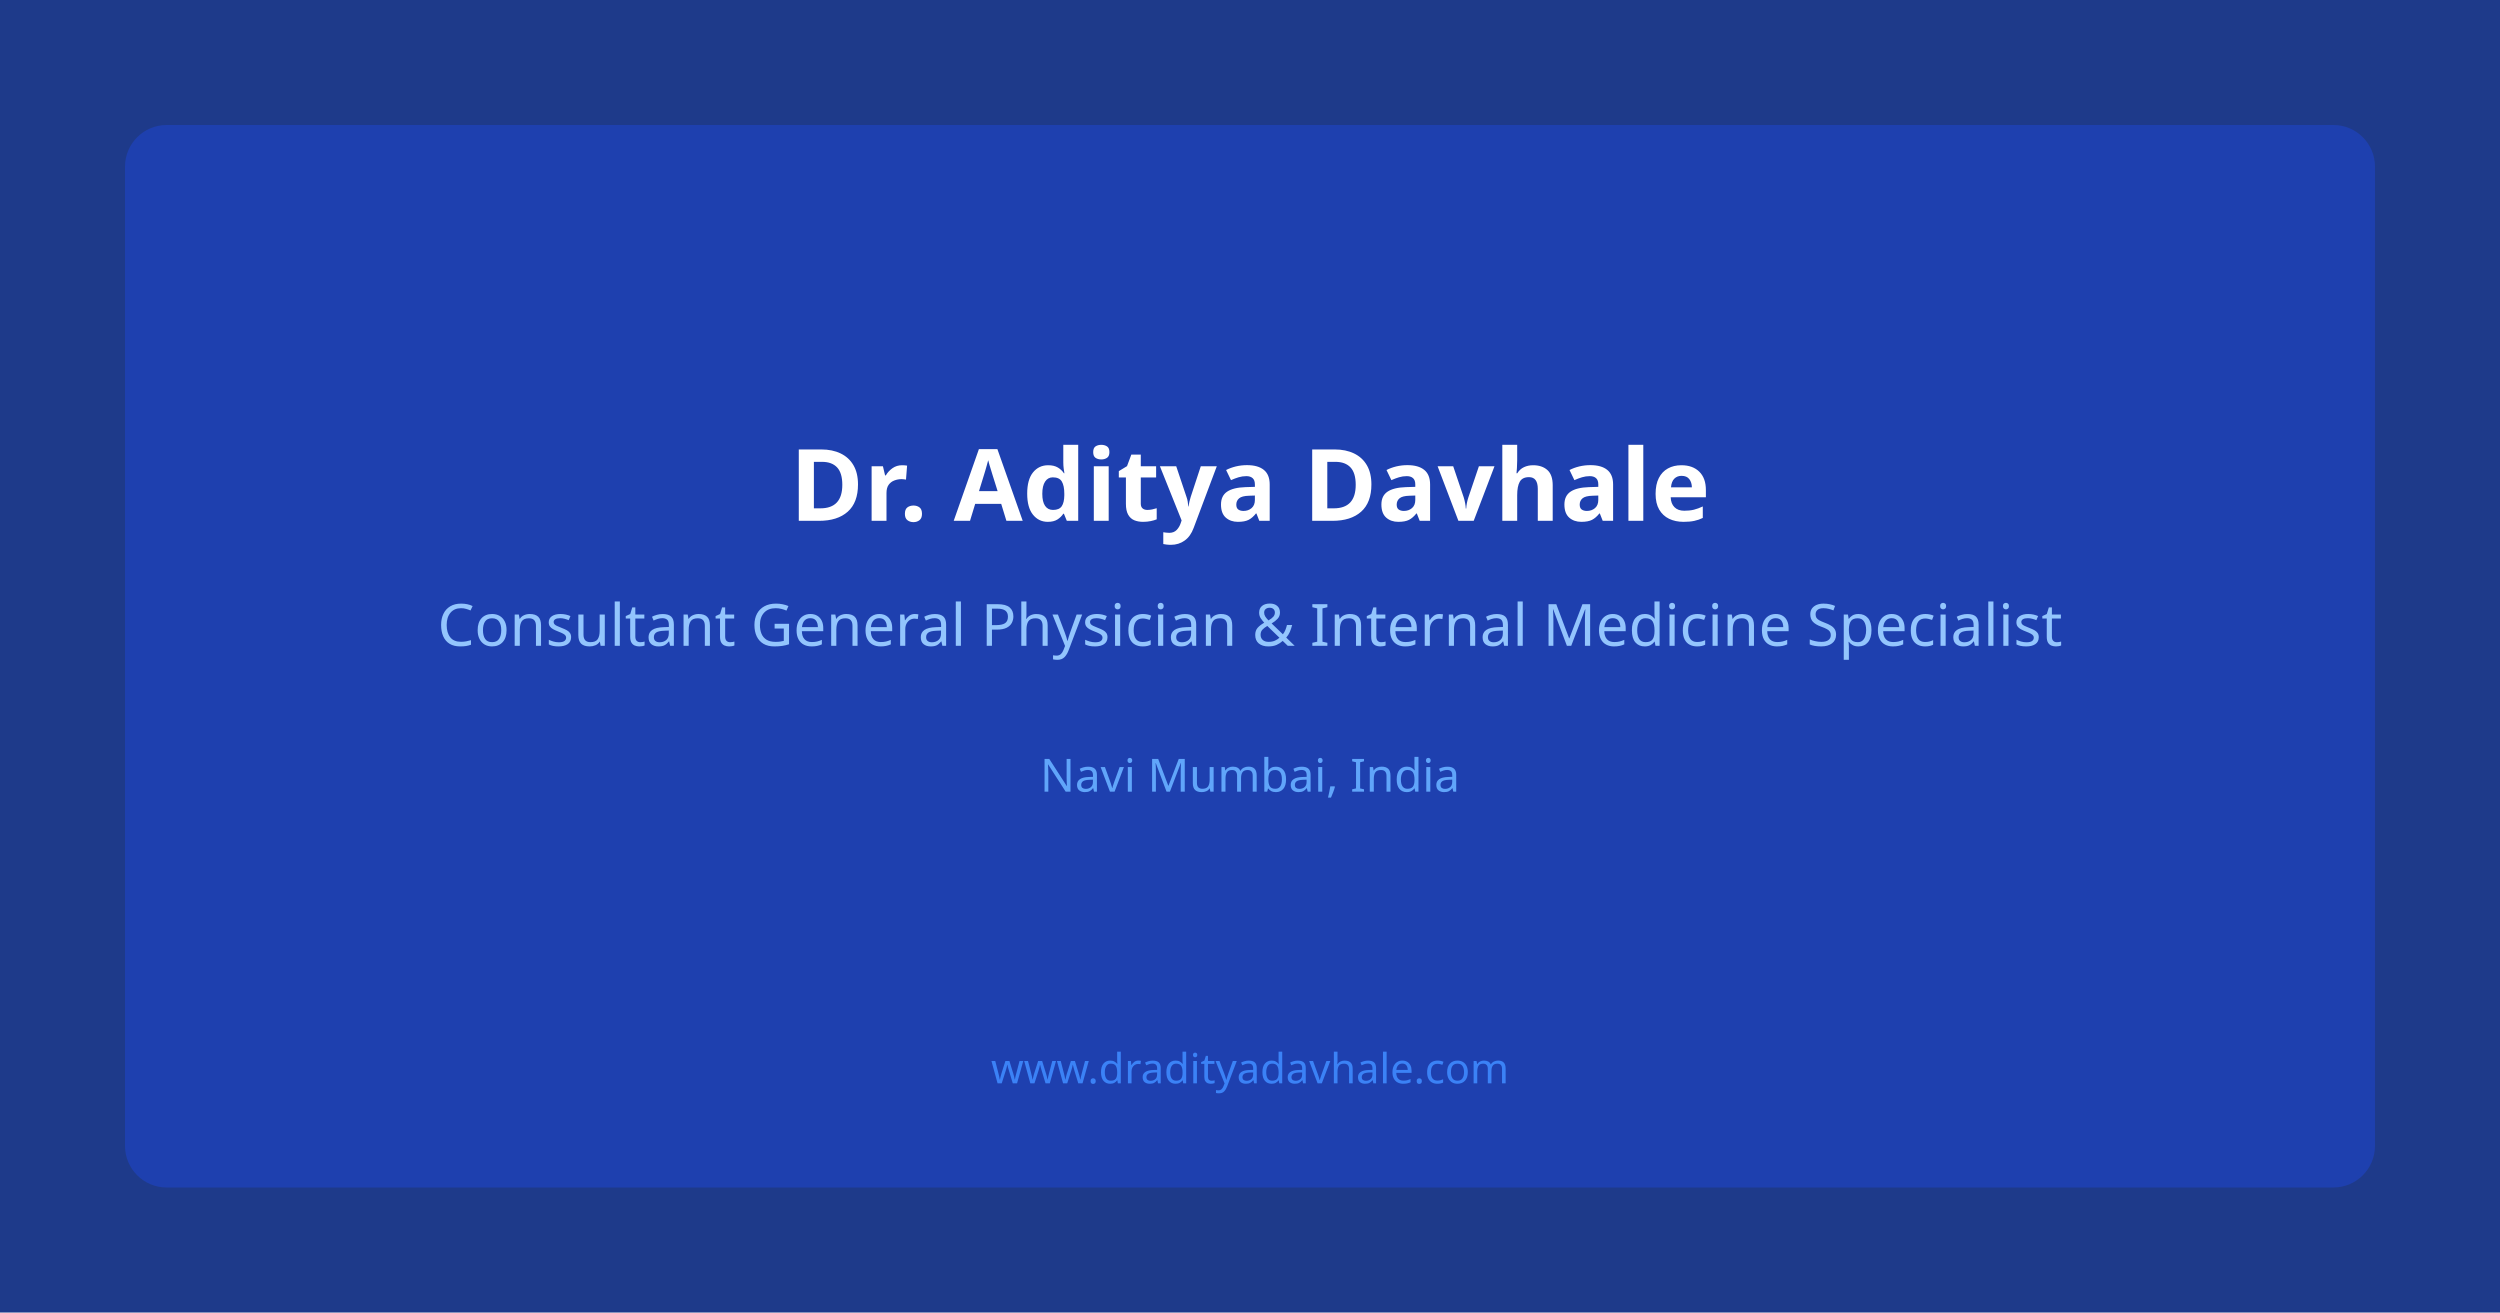
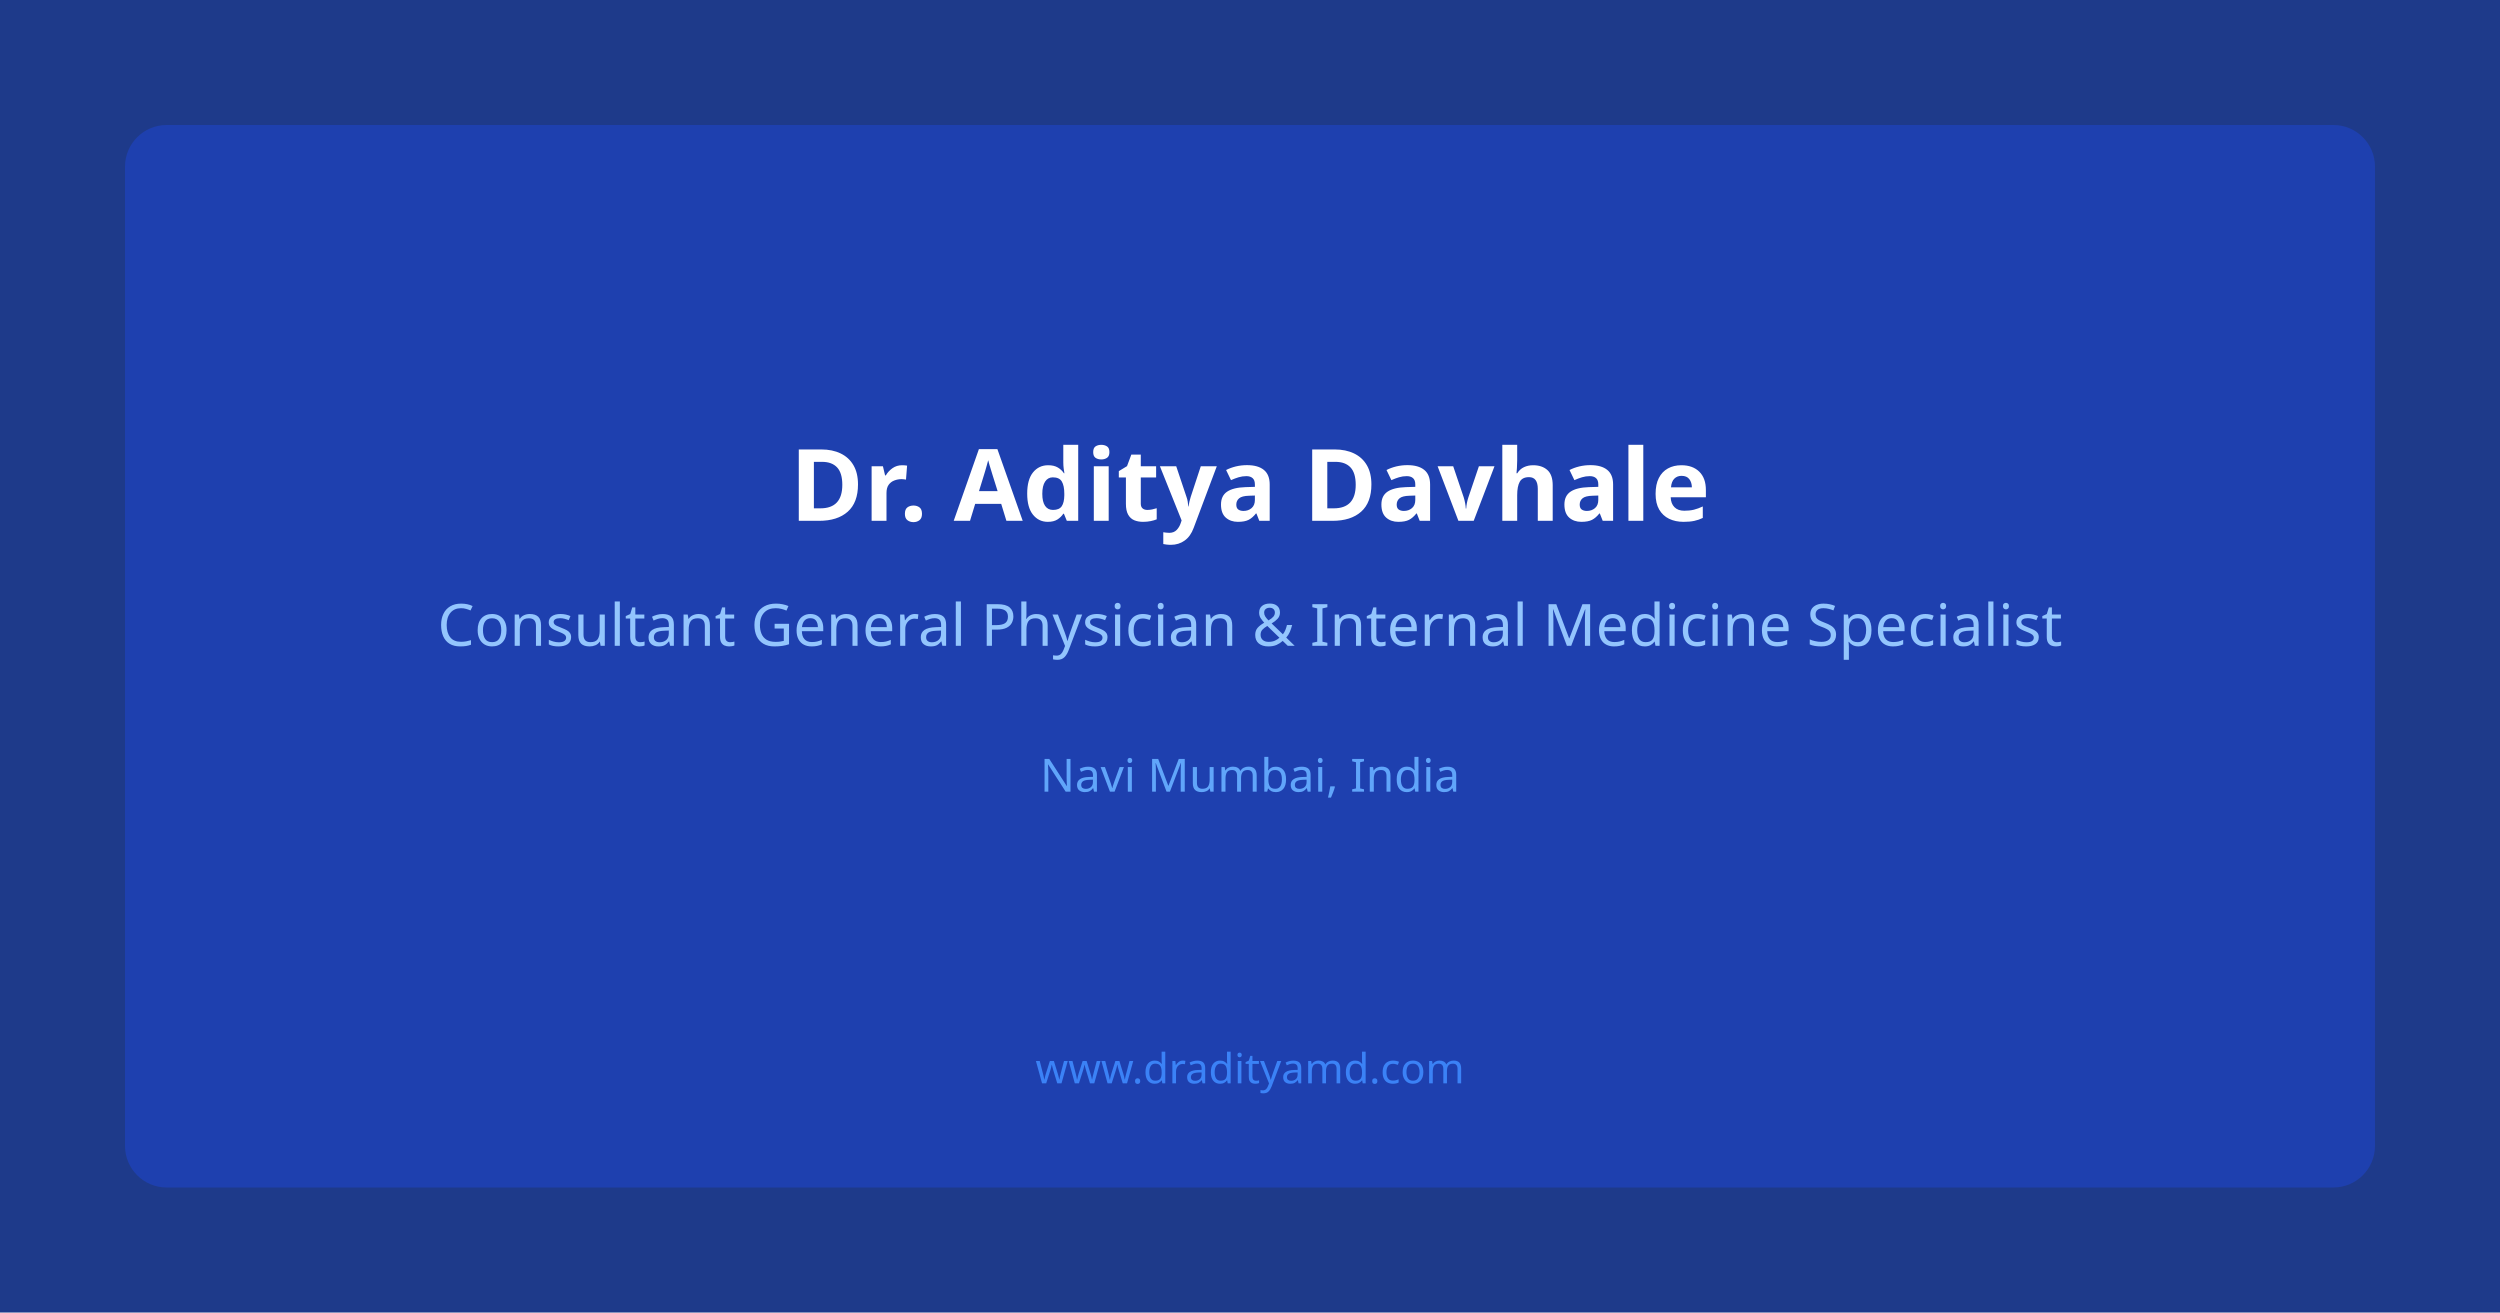
<svg xmlns="http://www.w3.org/2000/svg" width="1200" height="630" viewBox="0 0 1200 630">
  <rect width="1200" height="630" fill="#1e3a8a" />
  <rect x="60" y="60" width="1080" height="510" rx="20" fill="#1e40af" />
  <text x="600" y="250" text-anchor="middle" fill="white" font-size="48" font-weight="bold" font-family="system-ui">Dr. Aditya Davhale</text>
  <text x="600" y="310" text-anchor="middle" fill="#93c5fd" font-size="28" font-family="system-ui">Consultant General Physician &amp; Internal Medicine Specialist</text>
  <text x="600" y="380" text-anchor="middle" fill="#60a5fa" font-size="22" font-family="system-ui">Navi Mumbai, India</text>
-   <text x="600" y="520" text-anchor="middle" fill="#3b82f6" font-size="20" font-family="system-ui">www.dradityadavhale.com</text>
+   <text x="600" y="520" text-anchor="middle" fill="#3b82f6" font-size="20" font-family="system-ui">www.dradityamd.com</text>
</svg>
